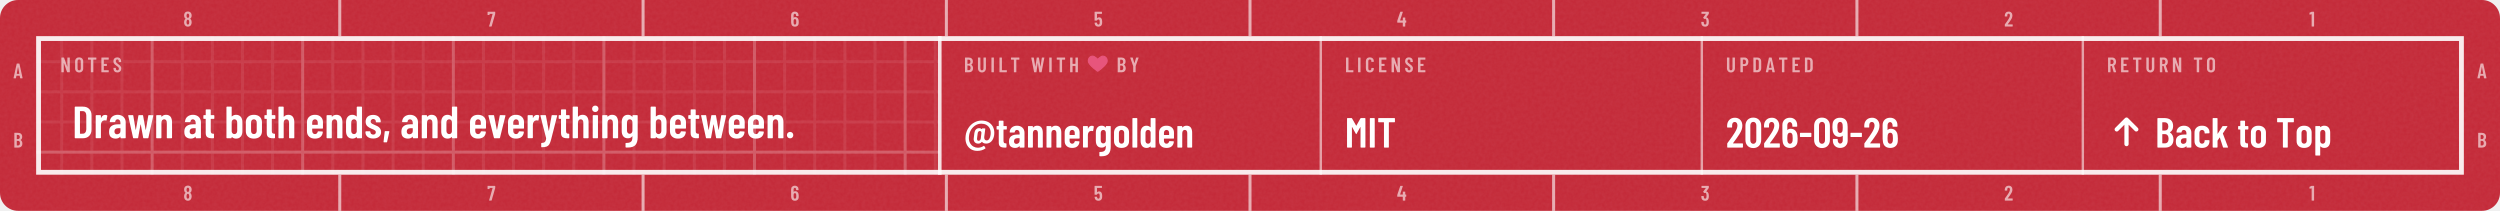
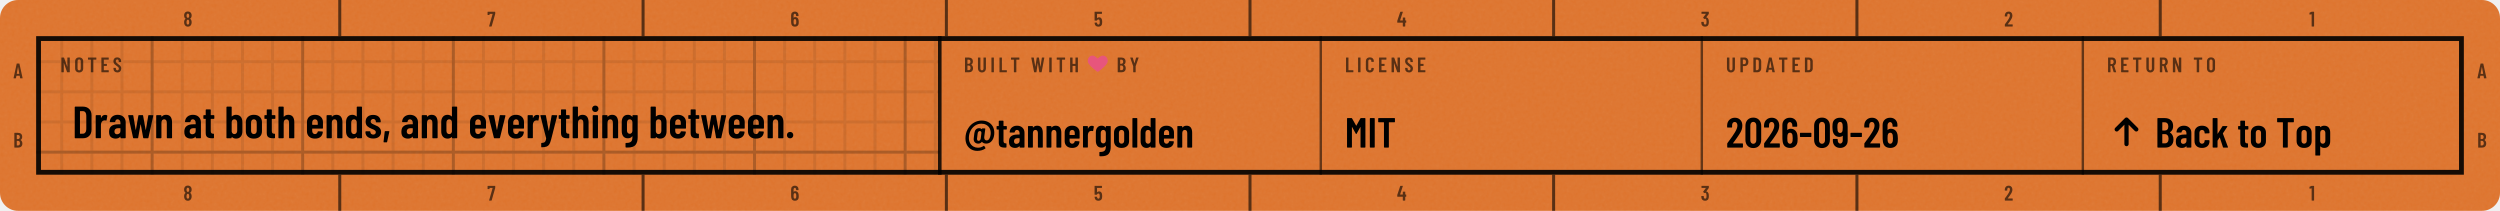
<svg xmlns="http://www.w3.org/2000/svg" width="830" height="70" viewBox="0 0 830 70" role="img" aria-labelledby="t d">
  <defs>
    <clipPath id="kc1">
      <rect x="0" y="0" width="830" height="70" rx="6" />
    </clipPath>
    <filter id="kn2" x="0" y="0" width="100%" height="100%">
      <feTurbulence type="fractalNoise" baseFrequency=".85" numOctaves="2" stitchTiles="stitch" />
      <feColorMatrix values="0 0 0 0 1 0 0 0 0 1 0 0 0 0 1 0 0 0 0.06 0" />
    </filter>
    <pattern id="kp3" width="10" height="10" patternUnits="userSpaceOnUse">
-       <path d="M10 .5H.5V10" fill="none" stroke="#FFFFFF" stroke-opacity="0.075" />
+       <path d="M10 .5H.5V10" fill="none" stroke="#000000" stroke-opacity="0.075" />
    </pattern>
    <pattern id="kp4" width="50" height="50" patternUnits="userSpaceOnUse">
-       <path d="M50 .5H.5V50" fill="none" stroke="#FFFFFF" stroke-opacity="0.16" />
+       <path d="M50 .5H.5V50" fill="none" stroke="#000000" stroke-opacity="0.16" />
    </pattern>
    <clipPath id="kc5">
      <path clip-rule="evenodd" d="M12 12h806v46h-806zM312 12h506v46h-506z" />
    </clipPath>
    <path id="m44" d="M33 -78 59 146Q60 157 71 157H151Q164 157 161 144L112 -80Q110 -91 99 -91H45Q39 -91 36 -88Q32 -84 33 -78Z" />
    <path id="m45" d="M27 263V339Q27 344 30 348Q34 351 39 351H286Q291 351 294 348Q298 344 298 339V263Q298 258 294 254Q291 251 286 251H39Q34 251 30 254Q27 258 27 263Z" />
    <path id="m46" d="M35 69Q35 100 55 120Q75 140 106 140Q137 140 156 120Q176 100 176 69Q176 38 156 18Q136 -2 106 -2Q75 -2 55 18Q35 38 35 69Z" />
    <path id="m48" d="M38 183V517Q38 604 89 658Q140 711 224 711Q309 711 360 658Q412 604 412 517V183Q412 96 360 42Q309 -11 224 -11Q140 -11 89 42Q38 96 38 183ZM296 176V524Q296 563 276 586Q257 610 224 610Q192 610 173 586Q154 563 154 524V176Q154 137 173 114Q192 90 224 90Q257 90 276 114Q296 137 296 176Z" />
    <path id="m49" d="M122 700H218Q223 700 226 696Q230 693 230 688V12Q230 7 226 4Q223 0 218 0H126Q121 0 118 4Q114 7 114 12V576Q114 578 112 580Q111 582 109 581L27 565H24Q13 565 13 576L10 643Q10 653 18 657L107 697Q114 700 122 700Z" />
    <path id="m50" d="M173 100H392Q397 100 400 96Q404 93 404 88V12Q404 7 400 4Q397 0 392 0H43Q38 0 34 4Q31 7 31 12V92Q31 101 36 107L75 160Q114 212 152 266Q189 320 215 363Q273 459 273 522Q273 562 256 585Q238 608 209 608Q180 608 163 586Q146 563 147 526V487Q147 482 144 478Q140 475 135 475H41Q36 475 32 478Q29 482 29 487V530Q33 610 84 659Q134 708 214 708Q293 708 342 656Q390 605 390 521Q390 471 373 422Q356 373 319 317Q294 277 260 229Q225 181 214 166Q184 126 170 106Q168 104 169 102Q170 100 173 100Z" />
    <path id="m51" d="M387 218Q387 169 380 134Q368 66 326 29Q283 -8 210 -8Q134 -8 86 32Q38 73 32 143Q30 165 28 207Q28 219 40 219H132Q144 219 144 207Q146 173 148 156Q153 125 169 108Q185 92 210 92Q234 92 250 108Q266 123 271 152Q276 182 276 230Q276 281 269 315Q263 341 248 355Q233 369 210 369Q195 369 183 360Q177 356 174 356Q172 356 166 360L119 408Q115 412 115 417Q115 421 118 425L243 595Q245 597 244 599Q242 601 239 601H49Q44 601 40 604Q37 608 37 613V688Q37 693 40 696Q44 700 49 700H373Q378 700 382 696Q385 693 385 688V609Q385 602 380 594L266 438Q262 432 268 431Q309 426 338 392Q368 358 378 307Q387 267 387 218Z" />
    <path id="m52" d="M443 275V194Q443 189 440 186Q436 182 431 182H401Q396 182 396 177V12Q396 7 392 4Q389 0 384 0H292Q287 0 284 4Q280 7 280 12V177Q280 182 275 182H29Q24 182 20 186Q17 189 17 194V259Q17 268 19 274L158 690Q161 700 171 700H271Q277 700 280 696Q283 693 281 686L153 293Q152 287 157 287H275Q280 287 280 292V412Q280 417 284 420Q287 424 292 424H384Q389 424 392 420Q396 417 396 412V292Q396 287 401 287H431Q436 287 440 284Q443 280 443 275Z" />
    <path id="m53" d="M400 216Q400 175 396 146Q391 72 344 32Q297 -8 219 -8Q145 -8 99 30Q53 68 43 144L40 172Q40 184 52 184H144Q156 184 157 172Q157 166 159 154Q171 92 219 92Q244 92 260 108Q275 124 280 153Q284 178 284 217Q284 254 278 281Q273 307 258 322Q242 336 219 336Q171 336 157 290Q154 279 144 279H51Q46 279 42 282Q39 286 39 291V688Q39 693 42 696Q46 700 51 700H377Q382 700 386 696Q389 693 389 688V612Q389 607 386 604Q382 600 377 600H160Q155 600 155 595V400Q155 397 157 396Q159 396 161 398Q178 416 202 426Q227 437 254 437Q314 437 350 398Q387 360 394 290Q400 259 400 216Z" />
    <path id="m54" d="M401 216Q401 193 399 151Q394 75 346 34Q299 -8 221 -8Q147 -8 101 30Q55 69 46 144Q40 171 40 207L39 532Q39 613 88 660Q138 708 219 708Q295 708 343 660Q391 612 391 532V507Q391 502 388 498Q384 495 379 495H287Q282 495 278 498Q275 502 275 507V526Q275 560 258 582Q242 605 219 605Q191 605 174 583Q156 561 156 526V423Q156 420 158 419Q160 418 162 420Q191 447 234 447Q303 447 346 403Q389 359 396 286Q401 253 401 216ZM284 224Q284 250 279 295Q267 353 220 353Q196 353 180 338Q165 322 160 292Q156 257 156 224Q156 195 159 157Q164 125 180 108Q195 91 220 91Q245 91 260 109Q276 127 281 160Q284 196 284 224Z" />
    <path id="m55" d="M90 13 255 594Q257 600 251 600H116Q111 600 111 595V559Q111 554 108 550Q104 547 99 547H28Q23 547 20 550Q16 554 16 559L17 688Q17 693 20 696Q24 700 29 700H368Q373 700 376 696Q380 693 380 688V607Q380 603 378 593L211 10Q208 0 197 0H100Q87 0 90 13Z" />
    <path id="m56" d="M325 364Q358 345 375 306Q396 259 396 200Q396 147 380 107Q360 53 318 22Q275 -8 216 -8Q158 -8 116 22Q73 52 53 106Q38 148 38 200Q38 259 56 301Q71 341 109 363Q113 366 109 369Q76 390 58 427Q38 470 38 523Q38 581 58 620Q78 664 120 688Q161 712 216 712Q270 712 312 688Q353 665 374 621Q396 579 396 523Q396 471 376 429Q358 392 325 371Q319 367 325 364ZM159 559Q152 541 152 513Q152 483 162 456Q169 435 183 423Q197 411 216 411Q237 411 252 424Q266 436 273 459Q281 483 281 513Q281 547 271 568Q264 589 250 600Q236 612 216 612Q198 612 184 602Q171 591 164 573ZM281 206Q281 244 272 271Q266 295 252 308Q237 322 216 322Q195 322 180 308Q166 294 160 268Q152 242 152 208Q152 177 158 151Q163 123 178 108Q194 92 216 92Q239 92 255 108Q271 124 276 153Q281 180 281 206Z" />
    <path id="m57" d="M384 168Q384 87 334 40Q285 -8 204 -8Q128 -8 80 40Q32 88 32 168V193Q32 198 36 202Q39 205 44 205H136Q141 205 144 202Q148 198 148 193V174Q148 140 164 118Q181 95 204 95Q232 95 250 117Q267 139 267 174V276Q267 279 265 280Q263 281 261 279Q232 253 189 253Q120 253 77 297Q34 341 27 414Q22 447 22 484Q22 518 25 549Q29 625 76 666Q124 708 203 708Q276 708 322 670Q368 631 378 556Q383 526 383 493ZM267 476Q267 506 264 543Q253 609 204 609Q179 609 163 591Q147 573 142 540Q140 516 140 476Q140 439 145 405Q150 377 166 362Q181 347 204 347Q228 347 244 362Q259 378 263 408Q267 443 267 476Z" />
    <path id="m64" d="M722 352Q722 327 719 301Q706 204 655 150Q604 95 529 95Q465 95 431 135Q427 138 424 134Q409 113 387 104Q365 94 343 94Q292 94 262 124Q233 154 233 201Q233 218 238 250L242 283Q244 307 250 347Q268 461 367 461Q380 461 394 456Q409 451 421 440Q428 435 428 442V444Q429 455 441 455H497Q509 455 508 442L484 258Q483 252 483 240Q483 206 499 188Q515 170 541 170Q577 170 602 206Q626 243 634 303Q637 326 637 346Q637 413 609 463Q581 513 530 540Q480 567 414 567Q342 567 279 530Q216 492 174 426Q132 359 122 275Q119 251 119 229Q119 156 149 104Q179 51 228 24Q277 -3 333 -3Q408 -3 468 39Q473 42 476 42Q482 42 485 36L511 -6Q513 -9 513 -14Q513 -19 508 -23Q472 -48 424 -63Q375 -78 319 -78Q239 -78 175 -42Q111 -5 74 62Q38 130 38 221Q38 253 42 280Q55 384 109 466Q163 549 246 595Q328 641 422 641Q510 641 578 605Q646 569 684 504Q722 438 722 352ZM400 212 403 233 404 243 414 326 416 343Q419 365 408 379Q398 393 379 393Q360 393 346 379Q332 365 329 343L326 322Q320 283 320 276L312 212Q311 188 321 174Q331 161 350 161Q369 161 382 175Q396 189 400 212Z" />
    <path id="m65" d="M325 11 306 116Q306 121 300 121H154Q148 121 148 116L129 11Q128 0 116 0H25Q11 0 14 13L162 689Q164 700 175 700H281Q292 700 294 689L442 13V9Q442 0 431 0H338Q326 0 325 11ZM171 212H282Q288 212 287 217L229 533Q228 536 226 536Q224 536 223 533L166 217Q165 212 171 212Z" />
    <path id="m66" d="M242 0H66Q61 0 58 4Q54 7 54 12V688Q54 693 58 696Q61 700 66 700H224Q319 700 373 652Q427 604 427 512Q427 409 354 365Q349 362 352 359Q391 334 413 292Q435 250 435 192Q435 100 382 50Q328 0 242 0ZM170 595V409Q170 404 175 404H226Q267 404 290 429Q313 454 313 500Q313 548 290 574Q267 600 226 600H175Q170 600 170 595ZM319 208Q319 260 296 290Q273 319 233 319H175Q170 319 170 314V106Q170 101 175 101H233Q273 101 296 129Q319 157 319 208Z" />
    <path id="m67" d="M42 180V521Q42 607 94 658Q145 708 230 708Q316 708 368 658Q420 607 420 521V509Q420 504 416 500Q413 496 408 496L315 492Q303 492 303 504V529Q303 564 283 586Q263 608 230 608Q198 608 178 586Q158 564 158 529V171Q158 136 178 114Q198 92 230 92Q263 92 283 114Q303 136 303 171V196Q303 201 306 204Q310 208 315 208L408 204Q413 204 416 200Q420 197 420 192V180Q420 95 368 44Q316 -8 230 -8Q145 -8 94 44Q42 95 42 180Z" />
    <path id="m68" d="M54 12V688Q54 693 58 696Q61 700 66 700H237Q323 700 374 648Q426 596 426 509V191Q426 104 374 52Q323 0 237 0H66Q61 0 58 4Q54 7 54 12ZM175 100 235 101Q268 101 288 128Q309 154 310 198V502Q310 547 290 574Q269 600 234 600H175Q170 600 170 595V105Q170 100 175 100Z" />
    <path id="m69" d="M391 600H175Q170 600 170 595V406Q170 401 175 401H303Q308 401 312 398Q315 394 315 389V312Q315 307 312 304Q308 300 303 300H175Q170 300 170 295V105Q170 100 175 100H391Q396 100 400 96Q403 93 403 88V12Q403 7 400 4Q396 0 391 0H66Q61 0 58 4Q54 7 54 12V688Q54 693 58 696Q61 700 66 700H391Q396 700 400 696Q403 693 403 688V612Q403 607 400 604Q396 600 391 600Z" />
    <path id="m72" d="M319 700H411Q416 700 420 696Q423 693 423 688V12Q423 7 420 4Q416 0 411 0H319Q314 0 310 4Q307 7 307 12V295Q307 300 302 300H175Q170 300 170 295V12Q170 7 166 4Q163 0 158 0H66Q61 0 58 4Q54 7 54 12V688Q54 693 58 696Q61 700 66 700H158Q163 700 166 696Q170 693 170 688V406Q170 401 175 401H302Q307 401 307 406V688Q307 693 310 696Q314 700 319 700Z" />
    <path id="m73" d="M54 12V688Q54 693 58 696Q61 700 66 700H158Q163 700 166 696Q170 693 170 688V12Q170 7 166 4Q163 0 158 0H66Q61 0 58 4Q54 7 54 12Z" />
    <path id="m76" d="M54 12V688Q54 693 58 696Q61 700 66 700H158Q163 700 166 696Q170 693 170 688V105Q170 100 175 100H391Q396 100 400 96Q403 93 403 88V12Q403 7 400 4Q396 0 391 0H66Q61 0 58 4Q54 7 54 12Z" />
    <path id="m77" d="M383 700H475Q480 700 484 696Q487 693 487 688V12Q487 7 484 4Q480 0 475 0H383Q378 0 374 4Q371 7 371 12V484Q371 488 369 488Q367 488 365 485L278 327Q273 319 269 319Q265 319 260 327L173 485Q171 488 169 488Q167 488 167 484V12Q167 7 164 4Q160 0 155 0H63Q58 0 54 4Q51 7 51 12V688Q51 693 54 696Q58 700 63 700H155Q165 700 170 692L267 521Q270 517 273 521L368 692Q373 700 383 700Z" />
    <path id="m78" d="M350 700H441Q446 700 450 696Q453 693 453 688V12Q453 7 450 4Q446 0 441 0H336Q326 0 323 10L174 434Q173 437 170 436Q168 436 168 433L169 12Q169 7 166 4Q162 0 157 0H66Q61 0 58 4Q54 7 54 12V688Q54 693 58 696Q61 700 66 700H169Q179 700 182 690L332 269Q333 266 336 266Q338 267 338 270V688Q338 693 342 696Q345 700 350 700Z" />
    <path id="m79" d="M42 182V518Q42 604 94 656Q147 708 233 708Q319 708 372 656Q425 604 425 518V182Q425 96 372 44Q319 -8 233 -8Q147 -8 94 44Q42 96 42 182ZM309 177V523Q309 561 288 584Q267 608 233 608Q199 608 178 584Q158 561 158 523V177Q158 139 178 116Q199 92 233 92Q267 92 288 116Q309 139 309 177Z" />
    <path id="m80" d="M432 495Q432 405 384 350Q337 295 259 295H174Q169 295 169 290V12Q169 7 166 4Q162 0 157 0H65Q60 0 56 4Q53 7 53 12V689Q53 694 56 698Q60 701 65 701H253Q306 701 346 675Q387 649 410 602Q432 555 432 495ZM316 492Q316 542 294 572Q271 601 234 601H174Q169 601 169 596V391Q169 386 174 386H234Q271 386 294 414Q316 443 316 492Z" />
    <path id="m82" d="M318 10 233 297Q231 301 228 301H175Q170 301 170 296V12Q170 7 166 4Q163 0 158 0H66Q61 0 58 4Q54 7 54 12V688Q54 693 58 696Q61 700 66 700H254Q307 700 348 674Q388 649 410 602Q433 556 433 496Q433 434 409 389Q385 344 342 321Q338 320 339 315L437 14Q438 12 438 9Q438 0 427 0H331Q321 0 318 10ZM170 595V396Q170 391 175 391H236Q272 391 294 419Q317 447 317 495Q317 543 294 572Q272 600 236 600H175Q170 600 170 595Z" />
    <path id="m83" d="M34 173V199Q34 204 38 208Q41 211 46 211H137Q142 211 146 208Q149 204 149 199V179Q149 140 168 116Q188 92 219 92Q250 92 270 114Q290 137 290 174Q290 200 279 219Q268 238 248 255Q228 272 184 304Q134 340 104 368Q73 396 52 436Q32 475 32 527Q32 610 82 659Q132 708 214 708Q297 708 348 656Q399 605 399 520V496Q399 491 396 488Q392 484 387 484H297Q292 484 288 488Q285 491 285 496V522Q285 561 266 584Q246 608 214 608Q184 608 165 586Q146 565 146 527Q146 491 166 466Q187 441 247 397Q308 352 339 324Q370 295 387 261Q404 227 404 180Q404 95 353 44Q302 -8 219 -8Q136 -8 85 42Q34 92 34 173Z" />
    <path id="m84" d="M425 688V612Q425 607 422 604Q418 600 413 600H286Q281 600 281 595V12Q281 7 278 4Q274 0 269 0H177Q172 0 168 4Q165 7 165 12V595Q165 600 160 600H40Q35 600 32 604Q28 607 28 612V688Q28 693 32 696Q35 700 40 700H413Q418 700 422 696Q425 693 425 688Z" />
    <path id="m85" d="M50 194V688Q50 693 54 696Q57 700 62 700H154Q159 700 162 696Q166 693 166 688V182Q166 142 186 117Q206 92 239 92Q272 92 292 117Q312 142 312 182V688Q312 693 316 696Q319 700 324 700H416Q421 700 424 696Q428 693 428 688V194Q428 103 376 48Q324 -8 239 -8Q153 -8 102 48Q50 103 50 194Z" />
    <path id="m87" d="M157 11 24 687 23 691Q23 700 34 700H130Q142 700 143 689L213 272Q214 269 216 269Q218 269 219 272L282 689Q283 700 295 700H375Q387 700 388 689L456 272Q457 269 459 269Q461 269 462 272L525 689Q526 700 538 700H631Q644 700 642 687L515 11Q514 0 502 0H417Q405 0 404 11L337 436Q336 440 334 440Q332 440 331 436L269 11Q268 0 256 0H170Q158 0 157 11Z" />
    <path id="m89" d="M170 13V286L169 292L30 686Q29 688 29 691Q29 700 40 700H136Q147 700 150 690L225 433Q226 430 228 430Q230 430 231 433L306 690Q309 700 320 700H416Q422 700 425 696Q428 693 426 686L287 292L286 286V13Q286 8 282 4Q279 1 274 1H182Q177 1 174 4Q170 8 170 13Z" />
    <path id="m97" d="M397 352V12Q397 7 394 4Q390 0 385 0H293Q288 0 284 4Q281 7 281 12V31Q281 34 279 35Q277 36 275 33Q240 -8 173 -8Q116 -8 72 24Q29 57 29 143Q29 233 82 271Q134 309 224 309H276Q281 309 281 314V340Q281 376 263 398Q245 419 218 419Q197 419 183 406Q169 392 166 369Q165 357 153 357H56Q44 357 45 369Q50 437 98 478Q147 519 220 519Q299 519 348 473Q397 427 397 352ZM281 160V217Q281 222 276 222H224Q190 222 169 204Q148 185 148 150Q148 119 164 104Q180 88 205 88Q235 88 258 107Q281 126 281 160Z" />
    <path id="m98" d="M399 357V154Q399 80 362 36Q325 -8 258 -8Q204 -8 168 27Q166 29 164 28Q162 27 162 24V12Q162 7 158 4Q155 0 150 0H58Q53 0 50 4Q46 7 46 12V688Q46 693 50 696Q53 700 58 700H150Q155 700 158 696Q162 693 162 688V486Q162 483 164 482Q167 482 170 486Q189 503 212 511Q236 519 258 519Q324 519 362 476Q399 433 399 357ZM222 419Q198 419 182 404Q166 388 162 362V149Q166 123 182 108Q198 92 222 92Q250 92 267 112Q284 131 284 163V348Q284 380 267 400Q250 419 222 419Z" />
    <path id="m99" d="M38 155V357Q38 430 86 474Q133 519 215 519Q297 519 345 476Q393 432 393 365V351Q393 346 390 342Q386 339 381 339L289 335Q277 335 277 347V357Q277 382 260 400Q242 419 215 419Q188 419 171 399Q154 379 154 348V163Q154 132 171 112Q188 92 215 92Q242 92 260 110Q277 129 277 155V165Q277 170 280 174Q284 177 289 177L381 176Q386 176 390 172Q393 169 393 164V146Q393 77 345 34Q297 -8 215 -8Q133 -8 86 36Q38 80 38 155Z" />
    <path id="m100" d="M287 700H379Q384 700 388 696Q391 693 391 688V12Q391 7 388 4Q384 0 379 0H287Q282 0 278 4Q275 7 275 12V24Q275 27 273 28Q271 29 269 27Q233 -8 179 -8Q112 -8 75 36Q38 80 38 154V357Q38 433 76 476Q113 519 179 519Q202 519 226 510Q250 502 269 483Q271 481 273 482Q275 483 275 486V688Q275 693 278 696Q282 700 287 700ZM275 149V362Q271 388 255 404Q239 419 215 419Q187 419 170 400Q153 380 153 348V163Q153 131 170 112Q187 92 215 92Q239 92 255 108Q271 123 275 149Z" />
    <path id="m101" d="M380 213H159Q154 213 154 208V163Q154 132 171 112Q188 92 215 92Q238 92 254 106Q271 121 276 144Q279 154 289 154L378 150Q383 150 386 146Q390 143 389 137Q382 67 338 30Q294 -8 215 -8Q133 -8 86 36Q38 79 38 154V357Q38 430 86 474Q133 519 215 519Q297 519 344 474Q392 430 392 357V225Q392 220 388 216Q385 213 380 213ZM154 348V303Q154 298 159 298H272Q277 298 277 303V348Q277 380 260 400Q243 419 215 419Q188 419 171 399Q154 379 154 348Z" />
    <path id="m103" d="M287 511H379Q384 511 388 508Q391 504 391 499V19Q391 -89 342 -148Q293 -206 167 -206Q145 -206 134 -205Q122 -204 122 -192V-115Q122 -102 135 -104Q192 -105 222 -90Q253 -75 264 -46Q275 -17 275 30V41Q275 44 273 44Q271 45 269 42Q236 -1 175 -1Q108 -1 73 42Q38 86 38 161V357Q38 434 74 476Q109 519 175 519Q236 519 269 476Q271 473 273 474Q275 474 275 477V499Q275 504 278 508Q282 511 287 511ZM275 169V348Q275 380 258 400Q242 419 215 419Q188 419 171 399Q154 379 154 348V169Q154 138 171 118Q188 99 215 99Q242 99 258 118Q275 138 275 169Z" />
    <path id="m104" d="M397 352V12Q397 7 394 4Q390 0 385 0H293Q288 0 284 4Q281 7 281 12V343Q281 379 266 399Q251 419 223 419Q194 419 178 398Q162 377 162 340V12Q162 7 158 4Q155 0 150 0H58Q53 0 50 4Q46 7 46 12V688Q46 693 50 696Q53 700 58 700H150Q155 700 158 696Q162 693 162 688V479Q162 476 164 476Q167 475 170 479Q204 519 265 519Q330 519 364 476Q397 432 397 352Z" />
    <path id="m105" d="M36 652Q36 683 56 703Q76 723 107 723Q138 723 158 703Q177 683 177 652Q177 621 157 601Q137 581 107 581Q76 581 56 601Q36 621 36 652ZM50 12V499Q50 504 54 508Q57 511 62 511H154Q159 511 162 508Q166 504 166 499V12Q166 7 162 4Q159 0 154 0H62Q57 0 54 4Q50 7 50 12Z" />
    <path id="m107" d="M46 12V688Q46 693 50 696Q53 700 58 700H150Q155 700 158 696Q162 693 162 688V332Q162 328 164 328Q166 328 168 331L277 503Q281 511 291 511H387Q394 511 396 506Q398 502 394 496L290 339Q288 335 289 332L409 14Q410 12 410 9Q410 0 399 0H304Q294 0 291 10L217 236Q216 239 214 240Q212 240 211 237L164 167Q162 163 162 161V12Q162 7 158 4Q155 0 150 0H58Q53 0 50 4Q46 7 46 12Z" />
    <path id="m108" d="M42 12V688Q42 693 46 696Q49 700 54 700H146Q151 700 154 696Q158 693 158 688V12Q158 7 154 4Q151 0 146 0H54Q49 0 46 4Q42 7 42 12Z" />
    <path id="m110" d="M397 352V12Q397 7 394 4Q390 0 385 0H293Q288 0 284 4Q281 7 281 12V343Q281 379 266 399Q251 419 223 419Q194 419 178 398Q162 377 162 340V12Q162 7 158 4Q155 0 150 0H58Q53 0 50 4Q46 7 46 12V499Q46 504 50 508Q53 511 58 511H150Q155 511 158 508Q162 504 162 499V479Q162 476 164 476Q167 475 170 479Q204 519 265 519Q330 519 364 476Q397 432 397 352Z" />
    <path id="m111" d="M38 155V356Q38 430 86 474Q134 519 216 519Q299 519 347 474Q395 430 395 356V155Q395 80 348 36Q300 -8 216 -8Q133 -8 86 36Q38 80 38 155ZM279 164V348Q279 379 262 399Q244 419 216 419Q188 419 171 400Q154 380 154 348V164Q154 132 171 112Q188 93 216 93Q244 93 262 112Q279 132 279 164Z" />
    <path id="m112" d="M403 357V155Q403 78 366 35Q329 -8 262 -8Q239 -8 215 0Q191 9 172 28Q170 30 168 29Q166 28 166 25V-177Q166 -182 162 -186Q159 -189 154 -189H62Q57 -189 54 -186Q50 -182 50 -177V499Q50 504 54 508Q57 511 62 511H154Q159 511 162 508Q166 504 166 499V487Q166 484 168 484Q171 483 174 487Q209 519 262 519Q329 519 366 476Q403 432 403 357ZM226 420Q199 420 182 400Q166 380 166 348V163Q166 131 182 112Q199 92 226 92Q254 92 271 112Q288 131 288 163V348Q288 380 271 400Q254 420 226 420Z" />
    <path id="m114" d="M297 507Q305 502 303 492L287 399Q286 387 273 392Q259 396 247 396Q235 396 225 393Q197 389 180 362Q162 334 162 296V13Q162 8 158 4Q155 1 150 1H58Q53 1 50 4Q46 8 46 13V499Q46 504 50 508Q53 511 58 511H150Q155 511 158 508Q162 504 162 499V453Q162 449 164 448Q166 448 167 452Q194 517 255 517Q282 517 297 507Z" />
    <path id="m115" d="M30 135V142Q30 147 34 150Q37 154 42 154H128Q133 154 136 150Q140 147 140 142V137Q140 113 158 97Q177 81 204 81Q230 81 245 96Q260 111 260 134Q260 154 247 168Q234 181 219 188Q204 195 165 211Q108 233 72 267Q35 301 35 368Q35 438 80 478Q124 517 200 517Q278 517 324 476Q369 434 369 364Q369 359 366 356Q362 352 357 352H273Q268 352 264 356Q261 359 261 364V370Q261 394 244 410Q228 426 203 426Q177 426 162 410Q146 393 146 370Q146 351 158 338Q170 325 185 318Q200 310 235 295Q277 278 306 262Q334 245 356 214Q377 184 377 139Q377 72 330 33Q283 -6 203 -6Q124 -6 77 32Q30 70 30 135Z" />
    <path id="m116" d="M248 429H186Q181 429 181 424V162Q181 127 194 114Q207 100 233 101H240Q245 101 248 98Q252 94 252 89V12Q252 7 248 4Q245 0 240 0H206Q138 0 104 25Q69 50 69 119V424Q69 429 64 429H29Q24 429 20 432Q17 436 17 441V499Q17 504 20 508Q24 511 29 511H64Q69 511 69 516V626Q69 631 72 634Q76 638 81 638H169Q174 638 178 634Q181 631 181 626V516Q181 511 186 511H248Q253 511 256 508Q260 504 260 499V441Q260 436 256 432Q253 429 248 429Z" />
    <path id="m118" d="M141 10 19 499V503Q19 512 30 512H132Q144 512 145 501L205 190Q206 187 208 187Q210 187 211 190L270 501Q271 512 283 512L385 510Q399 510 396 497L275 10Q272 0 261 0H155Q144 0 141 10Z" />
    <path id="m119" d="M126 11 19 499V503Q19 512 30 512H118Q130 512 131 501L183 190Q184 187 186 187Q188 187 189 190L244 501Q245 512 257 512H335Q347 512 348 501L404 189Q405 186 407 186Q409 186 410 189L463 501Q464 512 476 512L563 510Q576 510 573 497L466 11Q464 0 453 0H363Q351 0 350 11L297 303Q296 306 294 306Q292 306 291 303L239 11Q238 0 226 0H139Q128 0 126 11Z" />
    <path id="m121" d="M34 -187V-115Q34 -110 37 -106Q40 -103 44 -103Q77 -102 96 -94Q115 -87 126 -66Q138 -44 143 -3L142 3L16 499V503Q16 512 27 512H125Q137 512 138 501L199 170Q200 167 202 167Q204 167 205 170L264 501Q265 512 277 512L376 510Q390 510 387 497L253 -28Q234 -99 213 -134Q192 -169 154 -184Q116 -199 45 -199H40Q38 -199 36 -196Q34 -192 34 -187Z" />
  </defs>
-   <rect y="0" width="830" height="70" rx="6" fill="#C32837" />
+   <rect y="0" width="830" height="70" rx="6" fill="#DD732C" />
  <rect y="0" width="830" height="70" clip-path="url(#kc1)" filter="url(#kn2)" />
  <g clip-path="url(#kc5)">
    <rect y="0" width="830" height="70" fill="url(#kp3)" />
    <rect y="0" width="830" height="70" fill="url(#kp4)" />
  </g>
-   <rect x="12.8" y="12.8" width="804.4" height="44.4" fill="none" stroke="#FFFFFF" stroke-opacity="0.9" stroke-width="1.6" />
-   <path d="M112.8 0V12M112.8 58V70M213.5 0V12M213.5 58V70M314.2 0V12M314.2 58V70M415 0V12M415 58V70M515.8 0V12M515.8 58V70M616.5 0V12M616.5 58V70M717.2 0V12M717.2 58V70" stroke="#FFFFFF" stroke-opacity="0.6" />
-   <g transform="scale(0.007 -0.007)" fill="#FFFFFF" fill-opacity="0.6">
+   <rect x="12.8" y="12.8" width="804.4" height="44.4" fill="none" stroke="#000000" stroke-opacity="0.9" stroke-width="1.6" />
+   <path d="M112.8 0V12M112.8 58V70M213.5 0V12M213.5 58V70M314.2 0V12M314.2 58V70M415 0V12M415 58V70M515.8 0V12M515.8 58V70M616.5 0V12M616.5 58V70M717.2 0V12M717.2 58V70" stroke="#000000" stroke-opacity="0.6" />
+   <g transform="scale(0.007 -0.007)" fill="#000000" fill-opacity="0.6">
    <use href="#m56" x="8694" y="-1257" />
    <use href="#m56" x="8694" y="-9514" />
    <use href="#m55" x="23108" y="-1257" />
    <use href="#m55" x="23108" y="-9514" />
    <use href="#m54" x="37482" y="-1257" />
    <use href="#m54" x="37482" y="-9514" />
    <use href="#m53" x="51875" y="-1257" />
    <use href="#m53" x="51875" y="-9514" />
    <use href="#m52" x="66253" y="-1257" />
    <use href="#m52" x="66253" y="-9514" />
    <use href="#m51" x="80662" y="-1257" />
    <use href="#m51" x="80662" y="-9514" />
    <use href="#m50" x="95055" y="-1257" />
    <use href="#m50" x="95055" y="-9514" />
    <use href="#m49" x="109524" y="-1257" />
    <use href="#m49" x="109524" y="-9514" />
    <use href="#m65" x="629" y="-3714" />
    <use href="#m65" x="117486" y="-3714" />
    <use href="#m66" x="626" y="-7000" />
    <use href="#m66" x="117483" y="-7000" />
  </g>
-   <g transform="translate(20 24) scale(0.007 -0.007)" fill="#FFFFFF" fill-opacity="0.6">
+   <g transform="translate(20 24) scale(0.007 -0.007)" fill="#000000" fill-opacity="0.6">
    <use href="#m78" x="0" />
    <use href="#m79" x="664" />
    <use href="#m84" x="1288" />
    <use href="#m69" x="1897" />
    <use href="#m83" x="2490" />
  </g>
-   <g transform="translate(24 45.9) scale(0.015 -0.015)" fill="#FFFFFF">
+   <g transform="translate(24 45.9) scale(0.015 -0.015)" fill="#000000">
    <use href="#m68" x="0" />
    <use href="#m114" x="472" />
    <use href="#m97" x="785" />
    <use href="#m119" x="1219" />
    <use href="#m110" x="1811" />
    <use href="#m97" x="2450" />
    <use href="#m116" x="2884" />
    <use href="#m98" x="3366" />
    <use href="#m111" x="3803" />
    <use href="#m116" x="4235" />
    <use href="#m104" x="4517" />
    <use href="#m101" x="5156" />
    <use href="#m110" x="5582" />
    <use href="#m100" x="6021" />
    <use href="#m115" x="6458" />
    <use href="#m44" x="6856" />
    <use href="#m97" x="7255" />
    <use href="#m110" x="7689" />
    <use href="#m100" x="8128" />
    <use href="#m101" x="8765" />
    <use href="#m118" x="9191" />
    <use href="#m101" x="9606" />
    <use href="#m114" x="10032" />
    <use href="#m121" x="10345" />
    <use href="#m116" x="10748" />
    <use href="#m104" x="11030" />
    <use href="#m105" x="11469" />
    <use href="#m110" x="11684" />
    <use href="#m103" x="12123" />
    <use href="#m98" x="12754" />
    <use href="#m101" x="13191" />
    <use href="#m116" x="13617" />
    <use href="#m119" x="13899" />
    <use href="#m101" x="14491" />
    <use href="#m101" x="14917" />
    <use href="#m110" x="15343" />
    <use href="#m46" x="15782" />
  </g>
-   <path d="M312 12V58" stroke="#FFFFFF" stroke-opacity="0.85" stroke-width="1.2" />
-   <g transform="translate(320 24) scale(0.007 -0.007)" fill="#FFFFFF" fill-opacity="0.6">
+   <path d="M312 12V58" stroke="#000000" stroke-opacity="0.85" stroke-width="1.2" />
+   <g transform="translate(320 24) scale(0.007 -0.007)" fill="#000000" fill-opacity="0.6">
    <use href="#m66" x="0" />
    <use href="#m85" x="619" />
    <use href="#m73" x="1254" />
    <use href="#m76" x="1635" />
    <use href="#m84" x="2208" />
    <use href="#m87" x="3174" />
    <use href="#m73" x="3996" />
    <use href="#m84" x="4377" />
    <use href="#m72" x="4986" />
  </g>
  <g transform="translate(360.7 17.4) scale(0.3125)" fill="#E7557C" stroke="#E7557C" stroke-width="1.2" stroke-linejoin="round">
    <path d="M12 20s-7-4.5-9.5-9C1 8 3 4 6.5 4 9 4 12 7.5 12 7.5S15 4 17.5 4C21 4 23 8 21.5 11c-2.5 4.5-9.5 9-9.5 9z" />
  </g>
-   <g transform="translate(370.7 24) scale(0.007 -0.007)" fill="#FFFFFF" fill-opacity="0.6">
+   <g transform="translate(370.7 24) scale(0.007 -0.007)" fill="#000000" fill-opacity="0.6">
    <use href="#m66" x="0" />
    <use href="#m89" x="619" />
  </g>
-   <g transform="translate(320 49) scale(0.014 -0.014)" fill="#FFFFFF">
+   <g transform="translate(320 49) scale(0.014 -0.014)" fill="#000000">
    <use href="#m64" x="0" />
    <use href="#m116" x="759" />
    <use href="#m97" x="1041" />
    <use href="#m110" x="1475" />
    <use href="#m110" x="1914" />
    <use href="#m101" x="2353" />
    <use href="#m114" x="2779" />
    <use href="#m103" x="3092" />
    <use href="#m111" x="3523" />
    <use href="#m108" x="3955" />
    <use href="#m100" x="4154" />
    <use href="#m101" x="4591" />
    <use href="#m110" x="5017" />
  </g>
-   <path d="M438.5 12V58" stroke="#FFFFFF" stroke-opacity="0.55" stroke-width=".8" />
-   <g transform="translate(446.5 24) scale(0.007 -0.007)" fill="#FFFFFF" fill-opacity="0.6">
+   <path d="M438.5 12V58" stroke="#000000" stroke-opacity="0.55" stroke-width=".8" />
+   <g transform="translate(446.5 24) scale(0.007 -0.007)" fill="#000000" fill-opacity="0.6">
    <use href="#m76" x="0" />
    <use href="#m73" x="572" />
    <use href="#m67" x="953" />
    <use href="#m69" x="1567" />
    <use href="#m78" x="2160" />
    <use href="#m83" x="2824" />
    <use href="#m69" x="3415" />
  </g>
-   <g transform="translate(446.5 49) scale(0.014 -0.014)" fill="#FFFFFF">
+   <g transform="translate(446.5 49) scale(0.014 -0.014)" fill="#000000">
    <use href="#m77" x="0" />
    <use href="#m73" x="538" />
    <use href="#m84" x="762" />
  </g>
-   <path d="M565 12V58" stroke="#FFFFFF" stroke-opacity="0.55" stroke-width=".8" />
-   <g transform="translate(573 24) scale(0.007 -0.007)" fill="#FFFFFF" fill-opacity="0.6">
+   <path d="M565 12V58" stroke="#000000" stroke-opacity="0.55" stroke-width=".8" />
+   <g transform="translate(573 24) scale(0.007 -0.007)" fill="#000000" fill-opacity="0.6">
    <use href="#m85" x="0" />
    <use href="#m80" x="635" />
    <use href="#m68" x="1249" />
    <use href="#m65" x="1878" />
    <use href="#m84" x="2492" />
    <use href="#m69" x="3101" />
    <use href="#m68" x="3693" />
  </g>
-   <g transform="translate(573 49) scale(0.014 -0.014)" fill="#FFFFFF">
+   <g transform="translate(573 49) scale(0.014 -0.014)" fill="#000000">
    <use href="#m50" x="0" />
    <use href="#m48" x="425" />
    <use href="#m50" x="875" />
    <use href="#m54" x="1300" />
    <use href="#m45" x="1729" />
    <use href="#m48" x="2054" />
    <use href="#m57" x="2504" />
    <use href="#m45" x="2927" />
    <use href="#m50" x="3252" />
    <use href="#m54" x="3677" />
  </g>
-   <path d="M691.5 12V58" stroke="#FFFFFF" stroke-opacity="0.55" stroke-width=".8" />
-   <g transform="translate(699.5 24) scale(0.007 -0.007)" fill="#FFFFFF" fill-opacity="0.6">
+   <path d="M691.5 12V58" stroke="#000000" stroke-opacity="0.55" stroke-width=".8" />
+   <g transform="translate(699.5 24) scale(0.007 -0.007)" fill="#000000" fill-opacity="0.6">
    <use href="#m82" x="0" />
    <use href="#m69" x="618" />
    <use href="#m84" x="1210" />
    <use href="#m85" x="1819" />
    <use href="#m82" x="2455" />
    <use href="#m78" x="3073" />
    <use href="#m84" x="4094" />
    <use href="#m79" x="4703" />
  </g>
  <g transform="rotate(-90 706 43.5)">
-     <g transform="translate(699.5 37) scale(0.5417)" fill="none" stroke="#FFFFFF" stroke-width="2.6" stroke-linecap="round" stroke-linejoin="round">
+     <g transform="translate(699.5 37) scale(0.5417)" fill="none" stroke="#000000" stroke-width="2.6" stroke-linecap="round" stroke-linejoin="round">
      <path d="M4 12h15M13 6l6 6-6 6" />
    </g>
  </g>
-   <g transform="translate(715.5 49) scale(0.014 -0.014)" fill="#FFFFFF">
+   <g transform="translate(715.5 49) scale(0.014 -0.014)" fill="#000000">
    <use href="#m66" x="0" />
    <use href="#m97" x="462" />
    <use href="#m99" x="896" />
    <use href="#m107" x="1318" />
    <use href="#m116" x="1951" />
    <use href="#m111" x="2233" />
    <use href="#m84" x="2865" />
    <use href="#m111" x="3317" />
    <use href="#m112" x="3749" />
  </g>
</svg>
